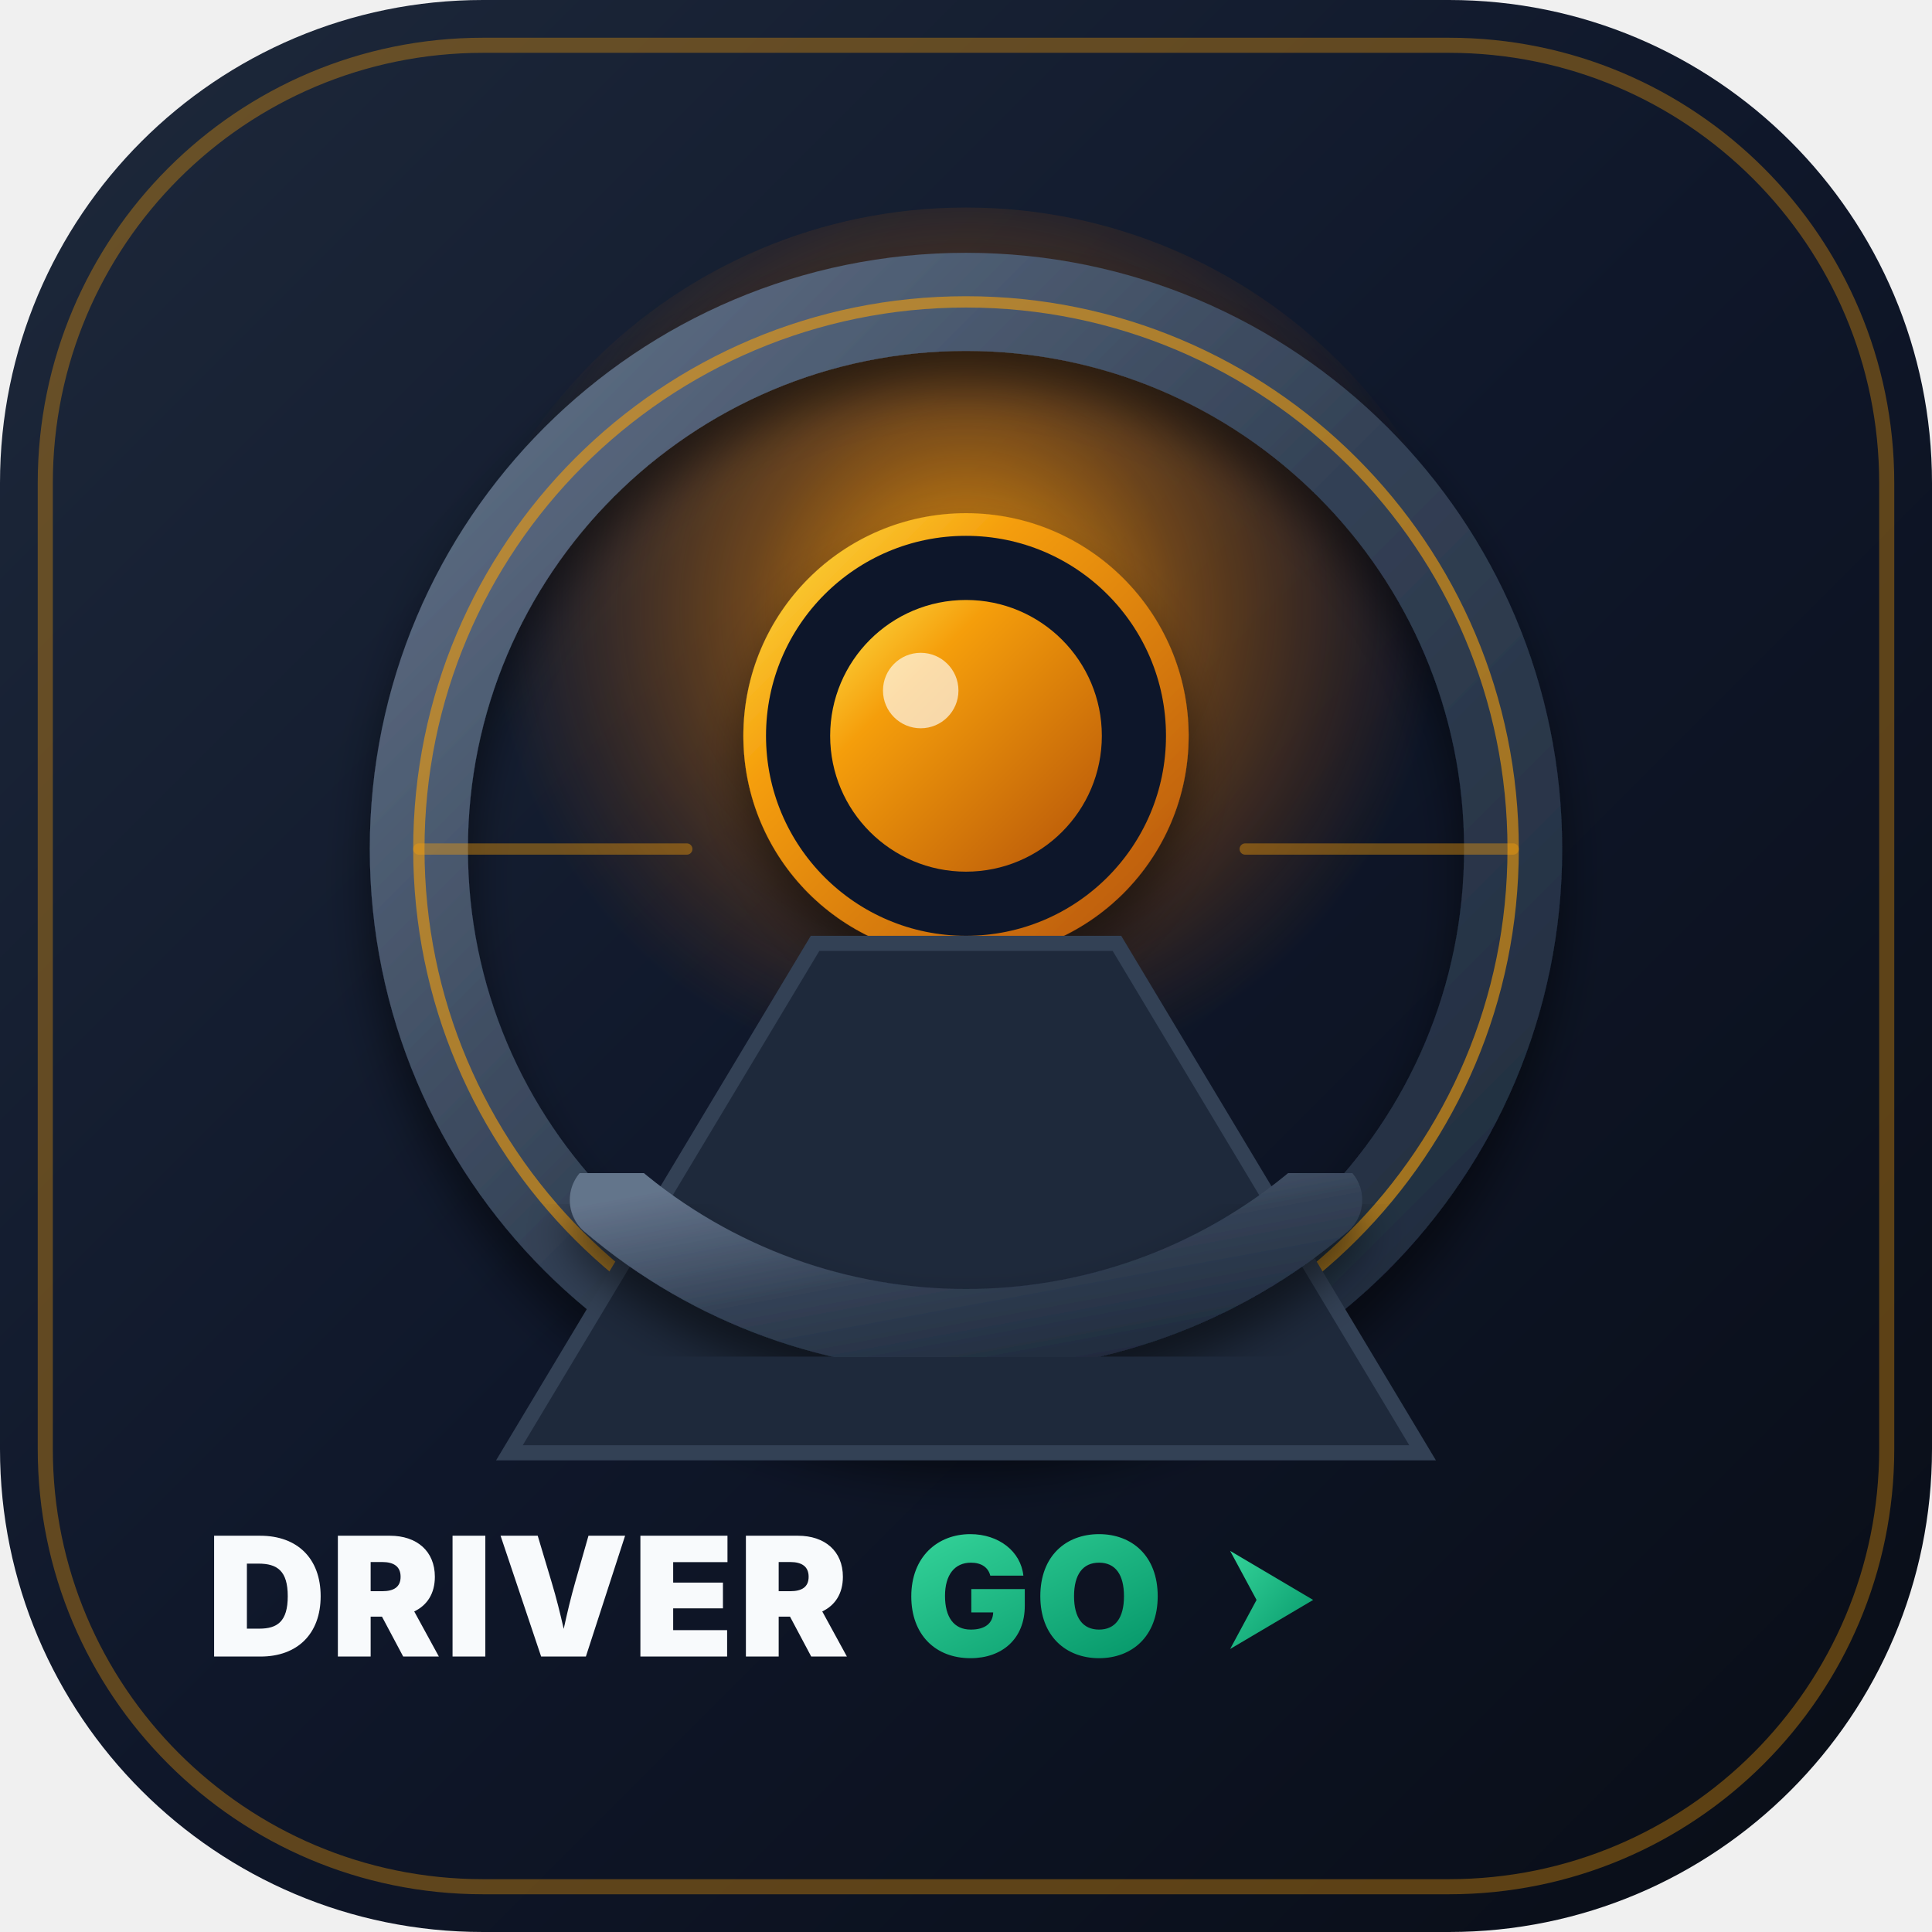
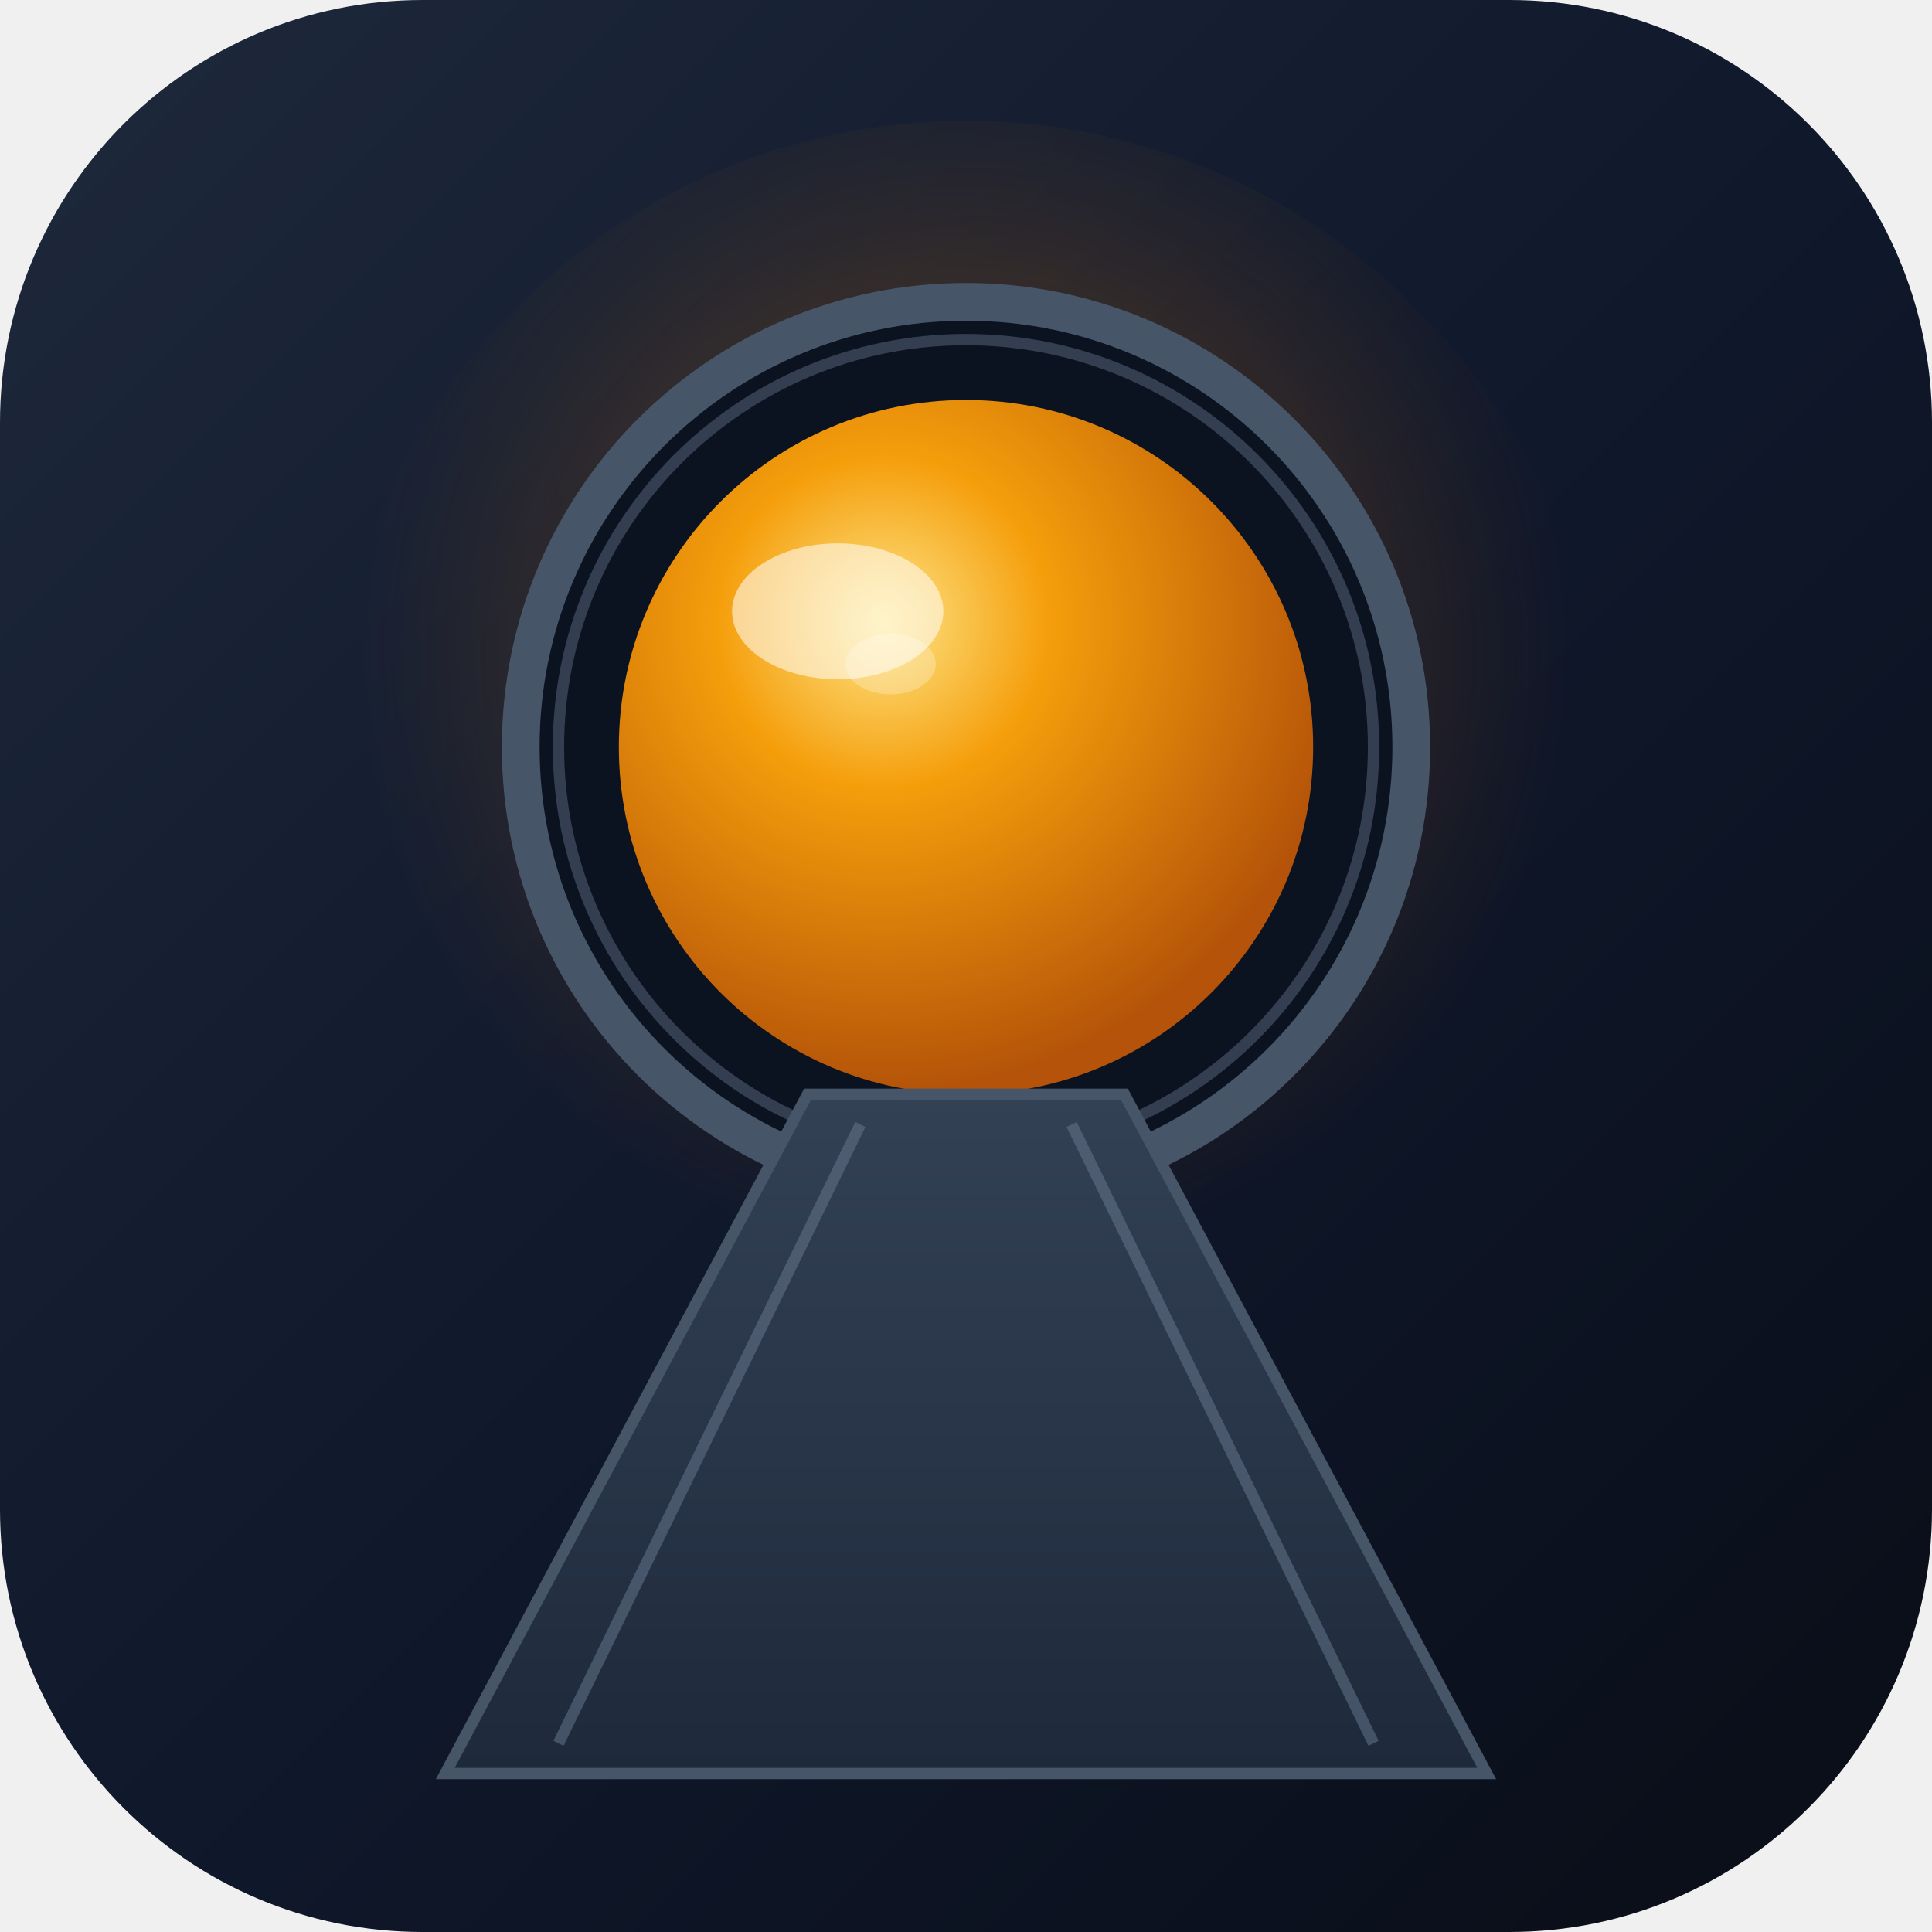
- <svg xmlns="http://www.w3.org/2000/svg" viewBox="0 0 512 512" width="100%" height="100%">
+ <svg xmlns="http://www.w3.org/2000/svg" viewBox="0 0 512 512" role="img" aria-label="Driver Go">
  <defs>
-     <linearGradient id="bgGrad" x1="0%" y1="0%" x2="100%" y2="100%">
+     <linearGradient id="asphalt" x1="0%" y1="0%" x2="100%" y2="100%">
      <stop offset="0%" stop-color="#1E293B" />
-       <stop offset="50%" stop-color="#0F172A" />
+       <stop offset="55%" stop-color="#0F172A" />
      <stop offset="100%" stop-color="#090D16" />
    </linearGradient>
-     <radialGradient id="amberGlow" cx="50%" cy="38%" r="45%">
-       <stop offset="0%" stop-color="#F59E0B" stop-opacity="0.95" />
-       <stop offset="45%" stop-color="#D97706" stop-opacity="0.45" />
+     <radialGradient id="amberGlow" cx="50%" cy="42%" r="48%">
+       <stop offset="0%" stop-color="#F59E0B" stop-opacity="0.55" />
+       <stop offset="55%" stop-color="#D97706" stop-opacity="0.18" />
      <stop offset="100%" stop-color="#B45309" stop-opacity="0" />
    </radialGradient>
-     <linearGradient id="wheelGrad" x1="0%" y1="0%" x2="100%" y2="100%">
-       <stop offset="0%" stop-color="#64748B" />
-       <stop offset="50%" stop-color="#334155" />
+     <radialGradient id="amberBulb" cx="38%" cy="32%" r="68%">
+       <stop offset="0%" stop-color="#FDE68A" />
+       <stop offset="35%" stop-color="#F59E0B" />
+       <stop offset="100%" stop-color="#B45309" />
+     </radialGradient>
+     <linearGradient id="roadFill" x1="50%" y1="0%" x2="50%" y2="100%">
+       <stop offset="0%" stop-color="#334155" />
      <stop offset="100%" stop-color="#1E293B" />
    </linearGradient>
-     <linearGradient id="amberBulb" x1="0%" y1="0%" x2="100%" y2="100%">
+     <linearGradient id="laneAmber" x1="0%" y1="0%" x2="0%" y2="100%">
      <stop offset="0%" stop-color="#FDE047" />
-       <stop offset="30%" stop-color="#F59E0B" />
-       <stop offset="100%" stop-color="#B45309" />
+       <stop offset="100%" stop-color="#F59E0B" />
    </linearGradient>
-     <linearGradient id="goAccent" x1="0%" y1="0%" x2="100%" y2="100%">
-       <stop offset="0%" stop-color="#34D399" />
-       <stop offset="100%" stop-color="#059669" />
-     </linearGradient>
-     <filter id="shadow3d" x="-20%" y="-20%" width="140%" height="140%">
-       <feDropShadow dx="0" dy="8" stdDeviation="6" flood-color="#000000" flood-opacity="0.5" />
-     </filter>
  </defs>
-   <rect width="512" height="512" rx="128" fill="url(#bgGrad)" />
-   <rect x="12" y="12" width="488" height="488" rx="116" fill="none" stroke="#F59E0B" stroke-width="4" stroke-opacity="0.35" />
-   <circle cx="256" cy="195" r="140" fill="url(#amberGlow)" />
-   <circle cx="256" cy="225" r="145" fill="none" stroke="url(#wheelGrad)" stroke-width="26" filter="url(#shadow3d)" />
-   <circle cx="256" cy="225" r="145" fill="none" stroke="#F59E0B" stroke-width="3" stroke-opacity="0.6" />
-   <path d="M 111 225 L 182 225 M 330 225 L 401 225" stroke="url(#wheelGrad)" stroke-width="22" stroke-linecap="round" filter="url(#shadow3d)" />
-   <path d="M 111 225 L 182 225 M 330 225 L 401 225" stroke="#F59E0B" stroke-width="3" stroke-linecap="round" stroke-opacity="0.4" />
-   <circle cx="256" cy="195" r="56" fill="#0F172A" stroke="url(#amberBulb)" stroke-width="6" filter="url(#shadow3d)" />
-   <circle cx="256" cy="195" r="36" fill="url(#amberBulb)" />
-   <circle cx="244" cy="183" r="10" fill="#FFFFFF" fill-opacity="0.65" />
-   <path d="M 216 250 L 135 385 H 377 L 296 250 Z" fill="#1E293B" stroke="#334155" stroke-width="4" />
-   <path d="M 256 258 L 256 282 M 256 302 L 256 335 M 256 355 L 256 380" stroke="url(#amberBulb)" stroke-width="7" stroke-linecap="round" />
-   <path d="M 162 318 A 145 145 0 0 0 350 318" fill="none" stroke="url(#wheelGrad)" stroke-width="22" stroke-linecap="round" filter="url(#shadow3d)" />
-   <g transform="translate(0, 395)">
-     <text x="225" y="44" font-family="'Plus Jakarta Sans', 'Inter', 'Segoe UI', sans-serif" font-weight="900" font-size="44" fill="#F8FAFC" letter-spacing="1" text-anchor="end">DRIVER</text>
-     <text x="240" y="44" font-family="'Plus Jakarta Sans', 'Inter', 'Segoe UI', sans-serif" font-weight="900" font-size="44" fill="url(#goAccent)" letter-spacing="1" text-anchor="start">GO</text>
-     <path d="M 326 16 L 348 29 L 326 42 L 333 29 Z" fill="url(#goAccent)" />
-   </g>
+   <rect width="512" height="512" rx="112" fill="url(#asphalt)" />
+   <circle cx="256" cy="200" r="168" fill="url(#amberGlow)" />
+   <circle cx="256" cy="198" r="118" fill="#0B1220" stroke="#475569" stroke-width="10" />
+   <circle cx="256" cy="198" r="108" fill="none" stroke="#64748B" stroke-width="3" stroke-opacity="0.45" />
+   <circle cx="256" cy="198" r="92" fill="url(#amberBulb)" />
+   <ellipse cx="222" cy="162" rx="28" ry="18" fill="#FFFFFF" fill-opacity="0.55" />
+   <ellipse cx="236" cy="176" rx="12" ry="8" fill="#FFFFFF" fill-opacity="0.25" />
+   <path d="M 214 290 L 118 470 H 394 L 298 290 Z" fill="url(#roadFill)" stroke="#475569" stroke-width="3" />
+   <path d="M 228 298 L 148 462" fill="none" stroke="#64748B" stroke-width="3" stroke-opacity="0.55" />
+   <path d="M 284 298 L 364 462" fill="none" stroke="#64748B" stroke-width="3" stroke-opacity="0.55" />
+   <path d="M 256 308 L 256 338 M 256 362 L 256 398 M 256 422 L 256 456" fill="none" stroke="url(#laneAmber)" stroke-width="10" stroke-linecap="round" />
</svg>
